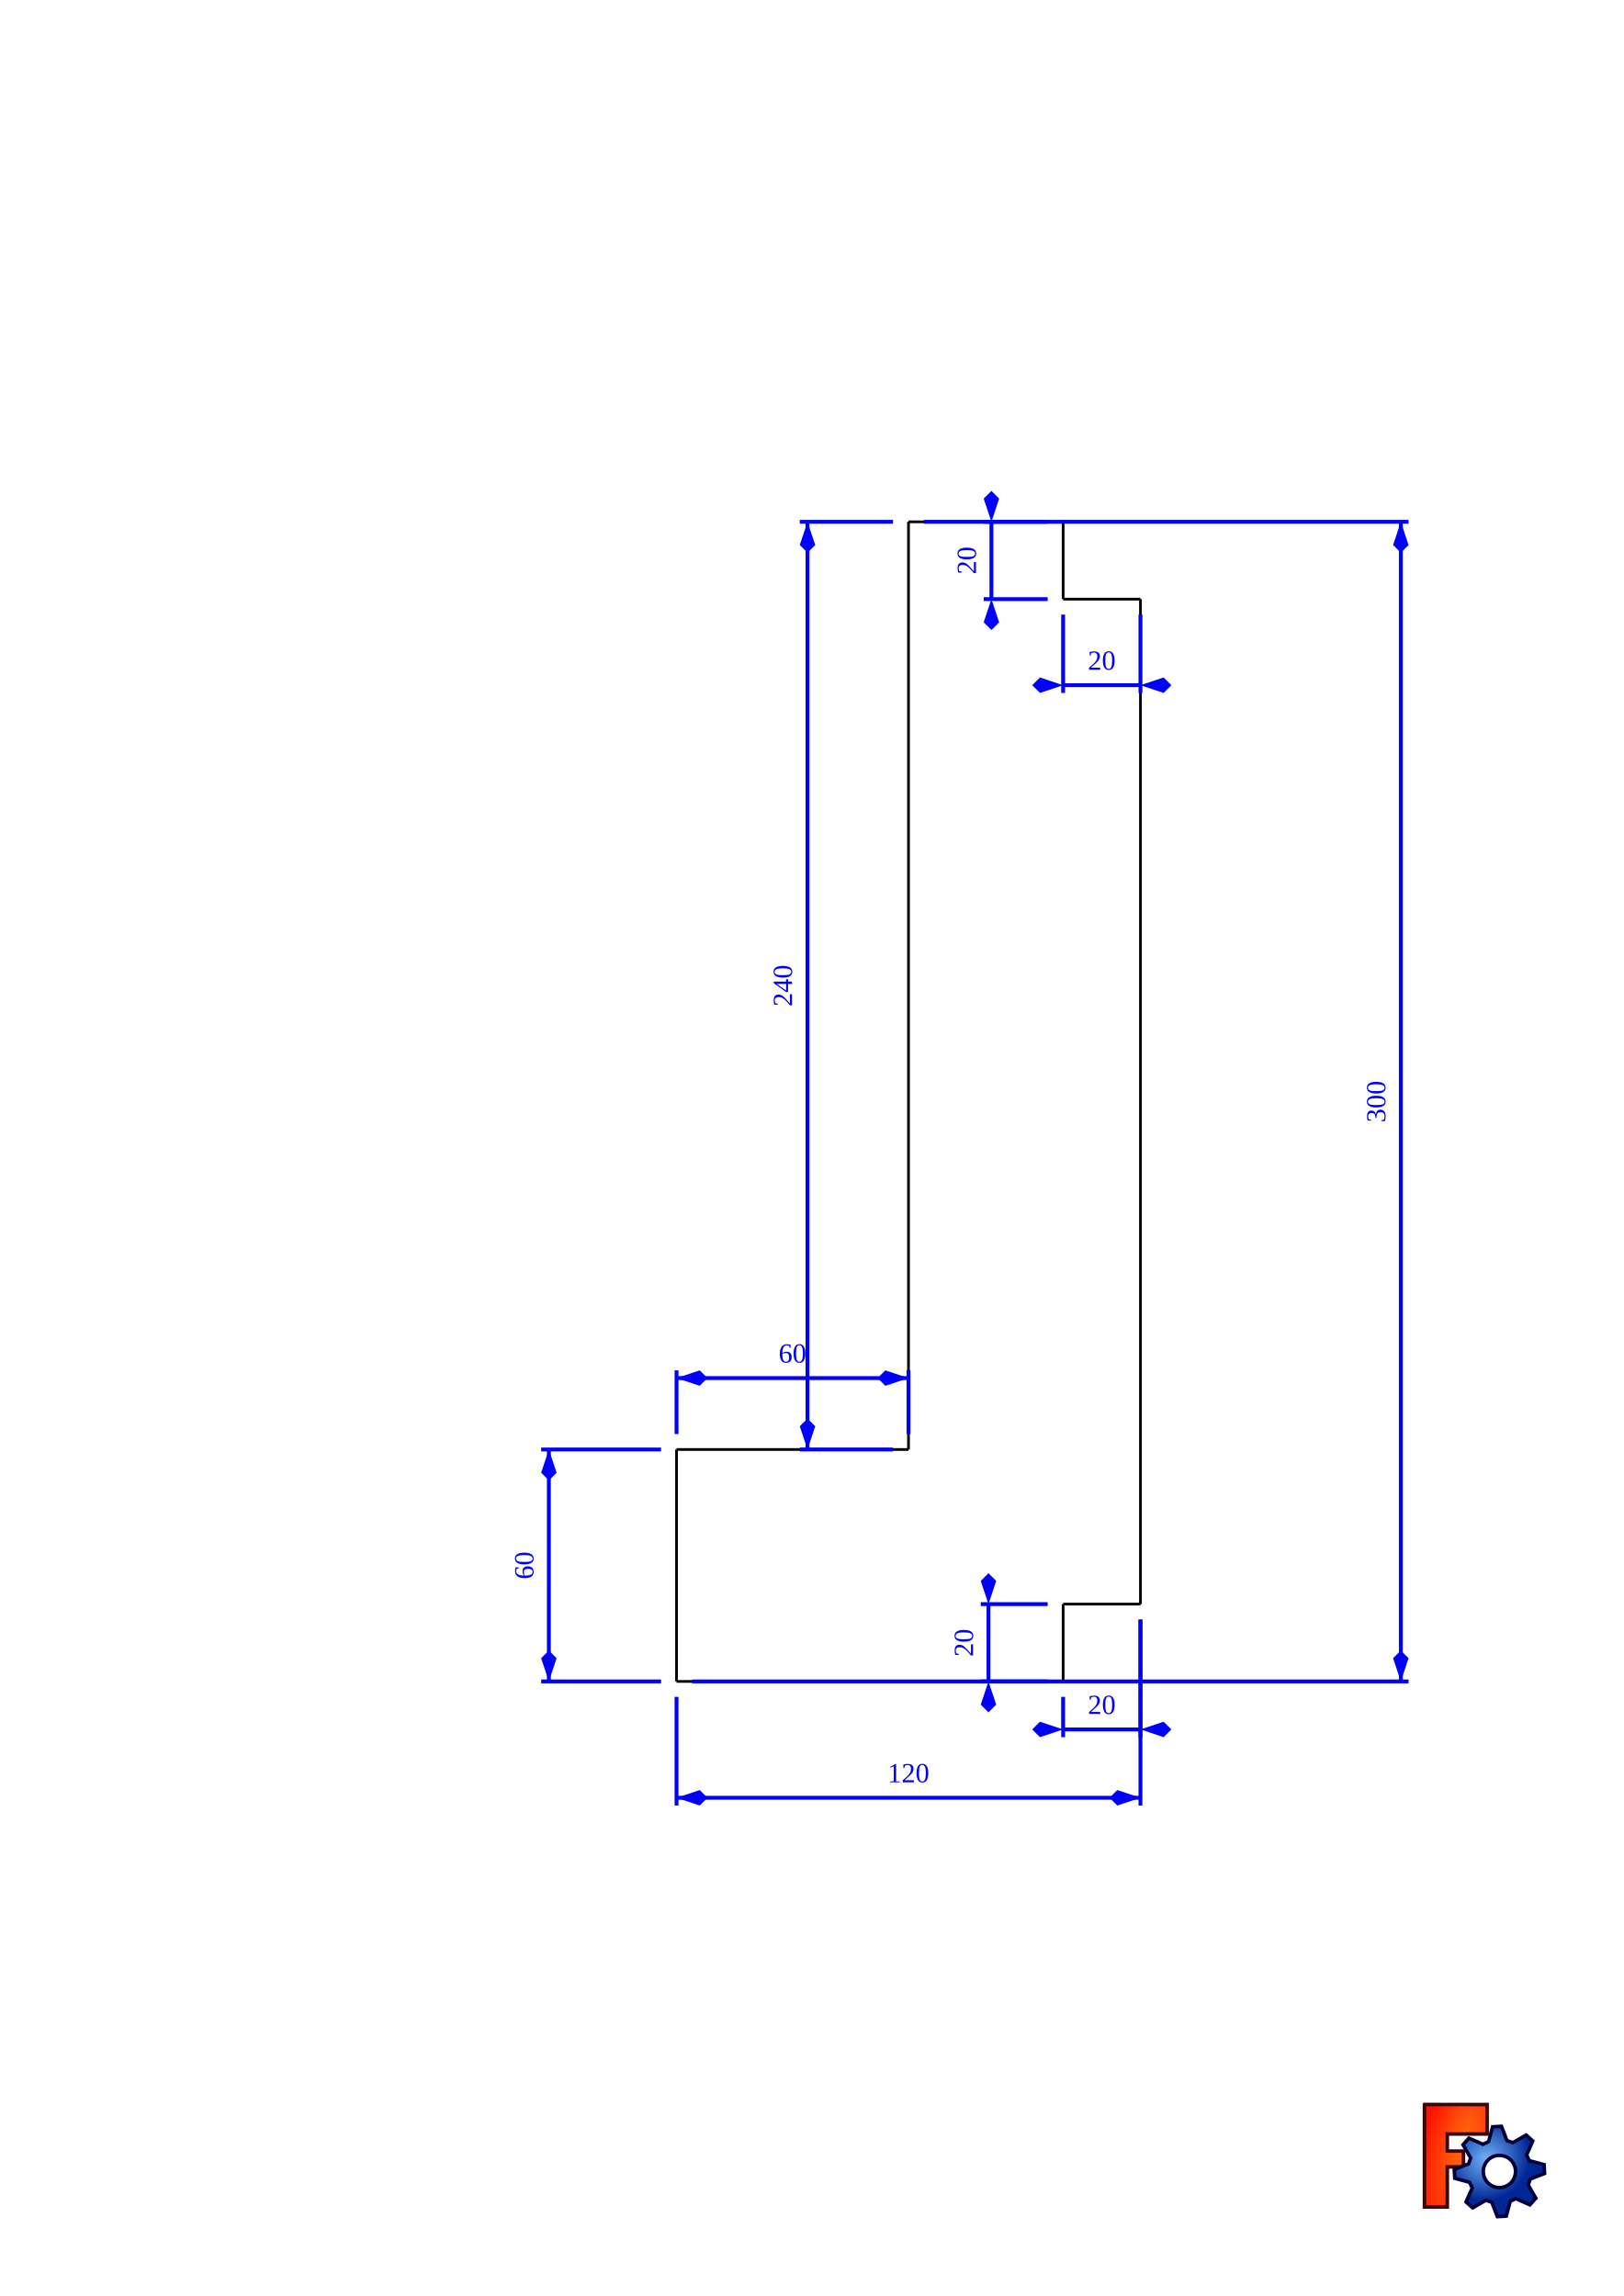
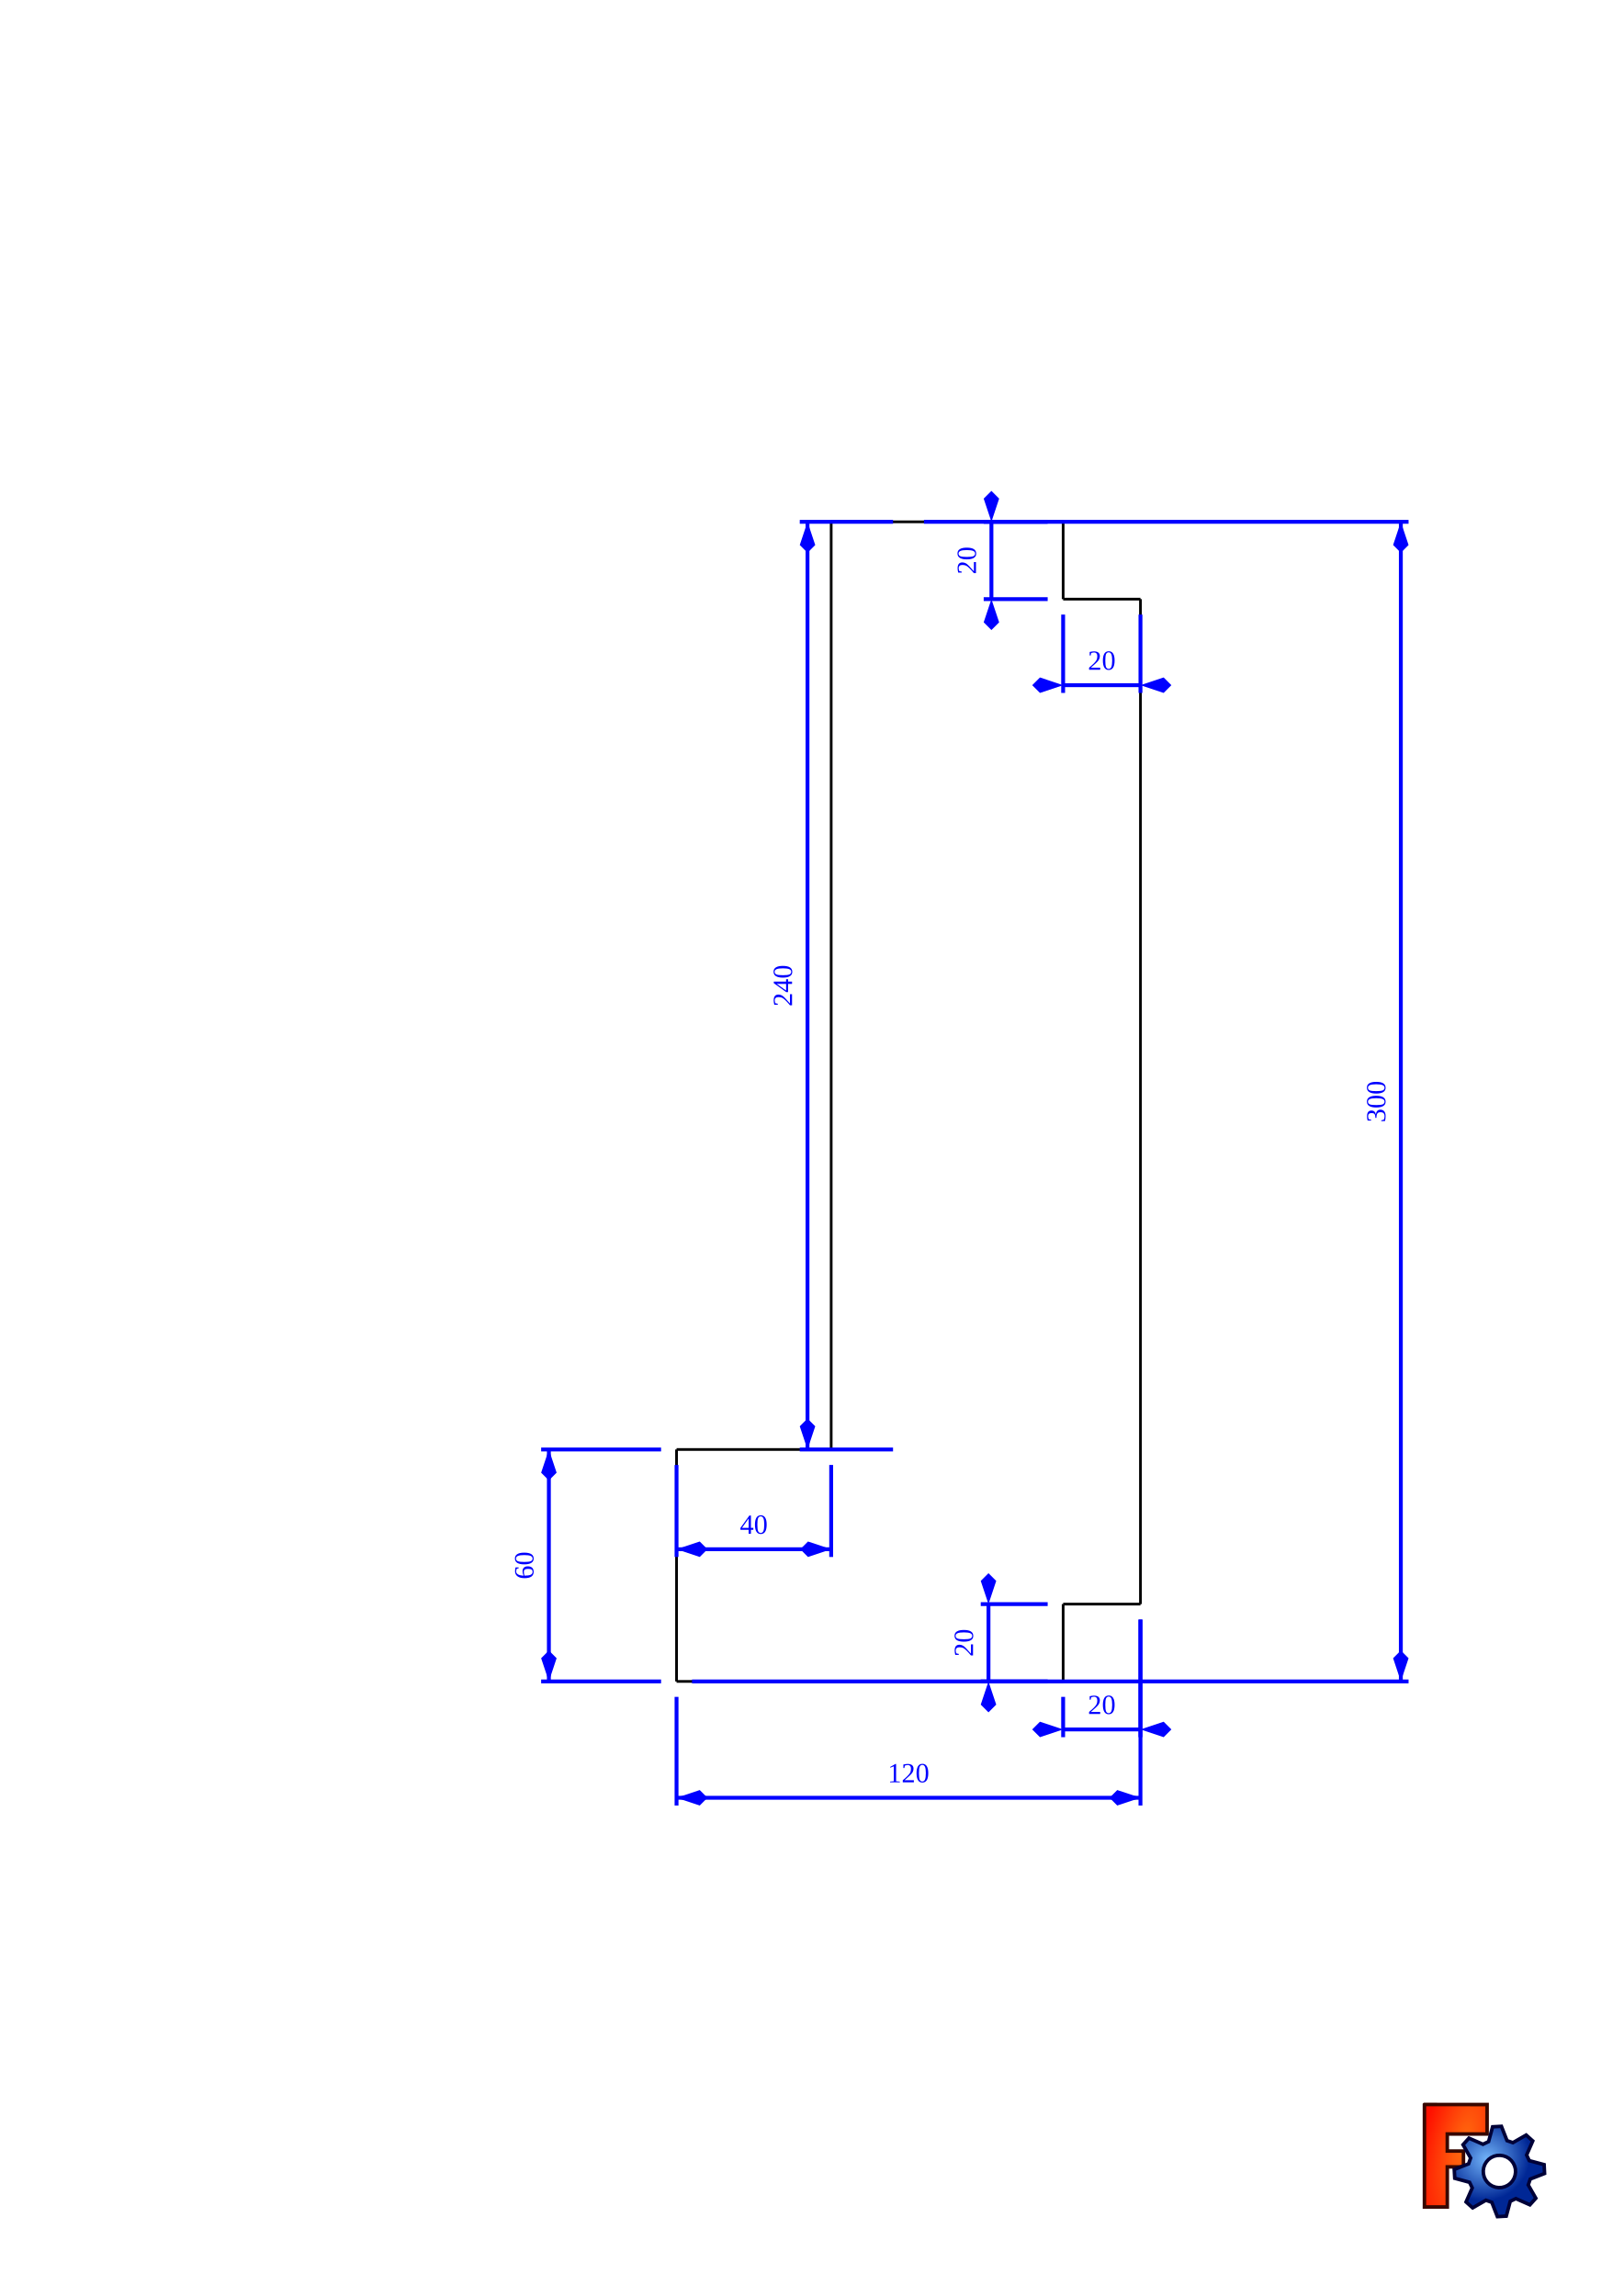
<svg xmlns="http://www.w3.org/2000/svg" version="1.1" width="210mm" height="297mm" viewBox="0 0 210 297">
  <defs>
    <radialGradient id="radialGradient3661" gradientUnits="userSpaceOnUse" cy="29.149" cx="282.65" gradientTransform="matrix(.14777 .23089 -.2468 .15795 -26.318 -62.617)" r="19.571">
      <stop stop-color="#71b2f8" offset="0" />
      <stop stop-color="#002795" offset="1" />
    </radialGradient>
    <radialGradient id="radialGradient3817" gradientUnits="userSpaceOnUse" cy="33.9" cx="270.58" gradientTransform="matrix(.26631 .065024 -.17931 .73438 -60.668 -36.938)" r="19.571">
      <stop stop-color="#ff6d0f" offset="0" />
      <stop stop-color="#ff1000" offset="1" />
    </radialGradient>
  </defs>
  <g style="display:inline" id="freecad-logo" transform="translate(184, 272) scale(1)" fill-rule="evenodd" stroke-width=".456">
    <path d="m0.228 0.228v13.256h2.956v-5.188h2.09v-2.045h-2.09v-2.208h5.149v-3.809l-8.104-0.007z" stroke="#370700" fill="url(#radialGradient3817)" />
    <path d="m13.386 4.179-1.719 0.986-0.759-0.263-0.724-1.851-1.139 0.06-0.52 1.914-0.727 0.348-1.814-0.794-0.766 0.852 0.986 1.719-0.27 0.757-1.851 0.724 0.066 1.142 1.914 0.52 0.348 0.727-0.8 1.812 0.852 0.766 1.719-0.986 0.763 0.272 0.718 1.849 1.148-0.064 0.514-1.917 0.727-0.348 1.818 0.802 0.766-0.852-0.986-1.719 0.266-0.765 1.849-0.718-0.058-1.146-1.917-0.514-0.348-0.727 0.796-1.82-0.852-0.766zm-2.575 2.82 0.353 0.205 0.306 0.277 0.245 0.331 0.176 0.368 0.104 0.397 0.017 0.406-0.059 0.406-0.134 0.386-0.213 0.357-0.269 0.302-0.331 0.245-0.368 0.176-0.397 0.104-0.409 0.023-0.406-0.059-0.386-0.134-0.357-0.213-0.3-0.275-0.247-0.325-0.176-0.368-0.101-0.403-0.023-0.409 0.059-0.406 0.134-0.386 0.211-0.351 0.271-0.308 0.331-0.245 0.368-0.176 0.403-0.101 0.406-0.017 0.406 0.059 0.386 0.134z" stroke="#000137" fill="url(#radialGradient3661)" />
  </g>
  <g id="View" transform="rotate(0,70,180) translate(70,180) scale(0.5,0.5)">
    <g fill="none" stroke="rgb(0, 0, 0)" stroke-linecap="butt" stroke-linejoin="miter" stroke-width="0.7" transform="scale(1,-1)">
-       <path id="1" d=" M 135 225 L 95 225 " />
-       <path id="2" d=" M 95 225 L 95 -15 " />
-       <path id="3" d=" M 95 -15 L 35 -15 " />
+       <path id="1" d=" M 135 225 L 75 225 " />
+       <path id="2" d=" M 75 225 L 75 -15 " />
+       <path id="3" d=" M 75 -15 L 35 -15 " />
      <path id="4" d=" M 35 -15 L 35 -75 " />
      <path id="5" d=" M 35 -75 L 135 -75 " />
      <path id="6" d=" M 135 -55 L 135 -75 " />
      <path id="7" d=" M 135 -55 L 155 -55 " />
      <path id="8" d=" M 155 -55 L 155 205 " />
      <path id="9" d=" M 155 205 L 135 205 " />
      <path id="10" d=" M 135 225 L 135 205 " />
    </g>
  </g>
  <g>
    <line x1="87.5" y1="219.5" x2="87.5" y2="233.553" style="stroke:rgb(0,0,255);stroke-width:0.50" />
    <line x1="147.5" y1="209.5" x2="147.5" y2="233.553" style="stroke:rgb(0,0,255);stroke-width:0.50" />
    <line x1="87.5" y1="232.553" x2="147.5" y2="232.553" style="stroke:rgb(0,0,255);stroke-width:0.50" />
    <polygon points="147.5,232.553 144.5,231.553 143.5,232.553 144.5,233.553" style="fill:rgb(0,0,255);stroke:rgb(0,0,255);stroke-width:0" />
    <polygon points="87.5,232.553 90.5,233.553 91.5,232.553 90.5,231.553" style="fill:rgb(0,0,255);stroke:rgb(0,0,255);stroke-width:0" />
    <text x="117.5" y="230.553" font-family="inherit" font-size="3.6" fill="rgb(0,0,255)" text-anchor="middle" transform="rotate(0 117.5,230.5531)">120</text>
  </g>
  <g>
    <line x1="147.5" y1="209.5" x2="147.5" y2="224.714" style="stroke:rgb(0,0,255);stroke-width:0.50" />
    <line x1="137.5" y1="219.5" x2="137.5" y2="224.714" style="stroke:rgb(0,0,255);stroke-width:0.50" />
    <line x1="147.5" y1="223.714" x2="137.5" y2="223.714" style="stroke:rgb(0,0,255);stroke-width:0.50" />
    <polygon points="137.5,223.714 134.5,222.714 133.5,223.714 134.5,224.714" style="fill:rgb(0,0,255);stroke:rgb(0,0,255);stroke-width:0" />
    <polygon points="147.5,223.714 150.5,224.714 151.5,223.714 150.5,222.714" style="fill:rgb(0,0,255);stroke:rgb(0,0,255);stroke-width:0" />
    <text x="142.5" y="221.714" font-family="inherit" font-size="3.6" fill="rgb(0,0,255)" text-anchor="middle" transform="rotate(0 142.5,221.7137)">20</text>
  </g>
  <g>
    <line x1="135.5" y1="207.5" x2="126.844" y2="207.5" style="stroke:rgb(0,0,255);stroke-width:0.50" />
    <line x1="135.5" y1="217.5" x2="126.844" y2="217.5" style="stroke:rgb(0,0,255);stroke-width:0.50" />
    <line x1="127.844" y1="207.5" x2="127.844" y2="217.5" style="stroke:rgb(0,0,255);stroke-width:0.50" />
    <polygon points="127.844,217.5 126.844,220.5 127.844,221.5 128.844,220.5" style="fill:rgb(0,0,255);stroke:rgb(0,0,255);stroke-width:0" />
    <polygon points="127.844,207.5 128.844,204.5 127.844,203.5 126.844,204.5" style="fill:rgb(0,0,255);stroke:rgb(0,0,255);stroke-width:0" />
    <text x="125.844" y="212.5" font-family="inherit" font-size="3.6" fill="rgb(0,0,255)" text-anchor="middle" transform="rotate(-90 125.8442,212.5)">20</text>
  </g>
  <g>
    <line x1="85.5" y1="187.5" x2="69.988" y2="187.5" style="stroke:rgb(0,0,255);stroke-width:0.50" />
    <line x1="85.5" y1="217.5" x2="69.988" y2="217.5" style="stroke:rgb(0,0,255);stroke-width:0.50" />
    <line x1="70.988" y1="187.5" x2="70.988" y2="217.5" style="stroke:rgb(0,0,255);stroke-width:0.50" />
    <polygon points="70.988,217.5 71.988,214.5 70.988,213.5 69.988,214.5" style="fill:rgb(0,0,255);stroke:rgb(0,0,255);stroke-width:0" />
    <polygon points="70.988,187.5 69.988,190.5 70.988,191.5 71.988,190.5" style="fill:rgb(0,0,255);stroke:rgb(0,0,255);stroke-width:0" />
    <text x="68.988" y="202.5" font-family="inherit" font-size="3.6" fill="rgb(0,0,255)" text-anchor="middle" transform="rotate(-90 68.98817,202.5)">60</text>
  </g>
  <g>
-     <line x1="117.5" y1="185.5" x2="117.5" y2="177.262" style="stroke:rgb(0,0,255);stroke-width:0.50" />
-     <line x1="87.5" y1="185.5" x2="87.5" y2="177.262" style="stroke:rgb(0,0,255);stroke-width:0.50" />
-     <line x1="117.5" y1="178.262" x2="87.5" y2="178.262" style="stroke:rgb(0,0,255);stroke-width:0.50" />
-     <polygon points="87.5,178.262 90.5,179.262 91.5,178.262 90.5,177.262" style="fill:rgb(0,0,255);stroke:rgb(0,0,255);stroke-width:0" />
-     <polygon points="117.5,178.262 114.5,177.262 113.5,178.262 114.5,179.262" style="fill:rgb(0,0,255);stroke:rgb(0,0,255);stroke-width:0" />
-     <text x="102.5" y="176.262" font-family="inherit" font-size="3.6" fill="rgb(0,0,255)" text-anchor="middle" transform="rotate(0 102.5,176.2616)">60</text>
-   </g>
-   <g>
    <line x1="89.5" y1="217.5" x2="182.176" y2="217.5" style="stroke:rgb(0,0,255);stroke-width:0.50" />
    <line x1="119.5" y1="67.5" x2="182.176" y2="67.5" style="stroke:rgb(0,0,255);stroke-width:0.50" />
    <line x1="181.176" y1="217.5" x2="181.176" y2="67.5" style="stroke:rgb(0,0,255);stroke-width:0.50" />
    <polygon points="181.176,67.5 180.176,70.5 181.176,71.5 182.176,70.5" style="fill:rgb(0,0,255);stroke:rgb(0,0,255);stroke-width:0" />
    <polygon points="181.176,217.5 182.176,214.5 181.176,213.5 180.176,214.5" style="fill:rgb(0,0,255);stroke:rgb(0,0,255);stroke-width:0" />
    <text x="179.176" y="142.5" font-family="inherit" font-size="3.6" fill="rgb(0,0,255)" text-anchor="middle" transform="rotate(-90 179.1761,142.5)">300</text>
  </g>
  <g>
    <line x1="147.5" y1="79.5" x2="147.5" y2="89.633" style="stroke:rgb(0,0,255);stroke-width:0.50" />
    <line x1="137.5" y1="79.5" x2="137.5" y2="89.633" style="stroke:rgb(0,0,255);stroke-width:0.50" />
    <line x1="147.5" y1="88.633" x2="137.5" y2="88.633" style="stroke:rgb(0,0,255);stroke-width:0.50" />
    <polygon points="137.5,88.633 134.5,87.633 133.5,88.633 134.5,89.633" style="fill:rgb(0,0,255);stroke:rgb(0,0,255);stroke-width:0" />
    <polygon points="147.5,88.633 150.5,89.633 151.5,88.633 150.5,87.633" style="fill:rgb(0,0,255);stroke:rgb(0,0,255);stroke-width:0" />
    <text x="142.5" y="86.633" font-family="inherit" font-size="3.6" fill="rgb(0,0,255)" text-anchor="middle" transform="rotate(0 142.5,86.63292)">20</text>
  </g>
  <g>
    <line x1="135.5" y1="67.5" x2="127.224" y2="67.5" style="stroke:rgb(0,0,255);stroke-width:0.50" />
    <line x1="135.5" y1="77.5" x2="127.224" y2="77.5" style="stroke:rgb(0,0,255);stroke-width:0.50" />
    <line x1="128.224" y1="67.5" x2="128.224" y2="77.5" style="stroke:rgb(0,0,255);stroke-width:0.50" />
    <polygon points="128.224,77.5 127.224,80.5 128.224,81.5 129.224,80.5" style="fill:rgb(0,0,255);stroke:rgb(0,0,255);stroke-width:0" />
    <polygon points="128.224,67.5 129.224,64.5 128.224,63.5 127.224,64.5" style="fill:rgb(0,0,255);stroke:rgb(0,0,255);stroke-width:0" />
    <text x="126.224" y="72.5" font-family="inherit" font-size="3.6" fill="rgb(0,0,255)" text-anchor="middle" transform="rotate(-90 126.2245,72.5)">20</text>
  </g>
  <g>
    <line x1="115.5" y1="67.5" x2="103.437" y2="67.5" style="stroke:rgb(0,0,255);stroke-width:0.50" />
    <line x1="115.5" y1="187.5" x2="103.437" y2="187.5" style="stroke:rgb(0,0,255);stroke-width:0.50" />
    <line x1="104.437" y1="67.5" x2="104.437" y2="187.5" style="stroke:rgb(0,0,255);stroke-width:0.50" />
    <polygon points="104.437,187.5 105.437,184.5 104.437,183.5 103.437,184.5" style="fill:rgb(0,0,255);stroke:rgb(0,0,255);stroke-width:0" />
    <polygon points="104.437,67.5 103.437,70.5 104.437,71.5 105.437,70.5" style="fill:rgb(0,0,255);stroke:rgb(0,0,255);stroke-width:0" />
    <text x="102.437" y="127.5" font-family="inherit" font-size="3.6" fill="rgb(0,0,255)" text-anchor="middle" transform="rotate(-90 102.437,127.5)">240</text>
  </g>
+   <g>
+     <line x1="87.5" y1="189.5" x2="87.5" y2="201.402" style="stroke:rgb(0,0,255);stroke-width:0.50" />
+     <line x1="107.5" y1="189.5" x2="107.5" y2="201.402" style="stroke:rgb(0,0,255);stroke-width:0.50" />
+     <line x1="87.5" y1="200.402" x2="107.5" y2="200.402" style="stroke:rgb(0,0,255);stroke-width:0.50" />
+     <polygon points="107.5,200.402 104.5,199.402 103.5,200.402 104.5,201.402" style="fill:rgb(0,0,255);stroke:rgb(0,0,255);stroke-width:0" />
+     <polygon points="87.5,200.402 90.5,201.402 91.5,200.402 90.5,199.402" style="fill:rgb(0,0,255);stroke:rgb(0,0,255);stroke-width:0" />
+     <text x="97.5" y="198.402" font-family="inherit" font-size="3.6" fill="rgb(0,0,255)" text-anchor="middle" transform="rotate(0 97.5,198.4016)">40</text>
+   </g>
</svg>
